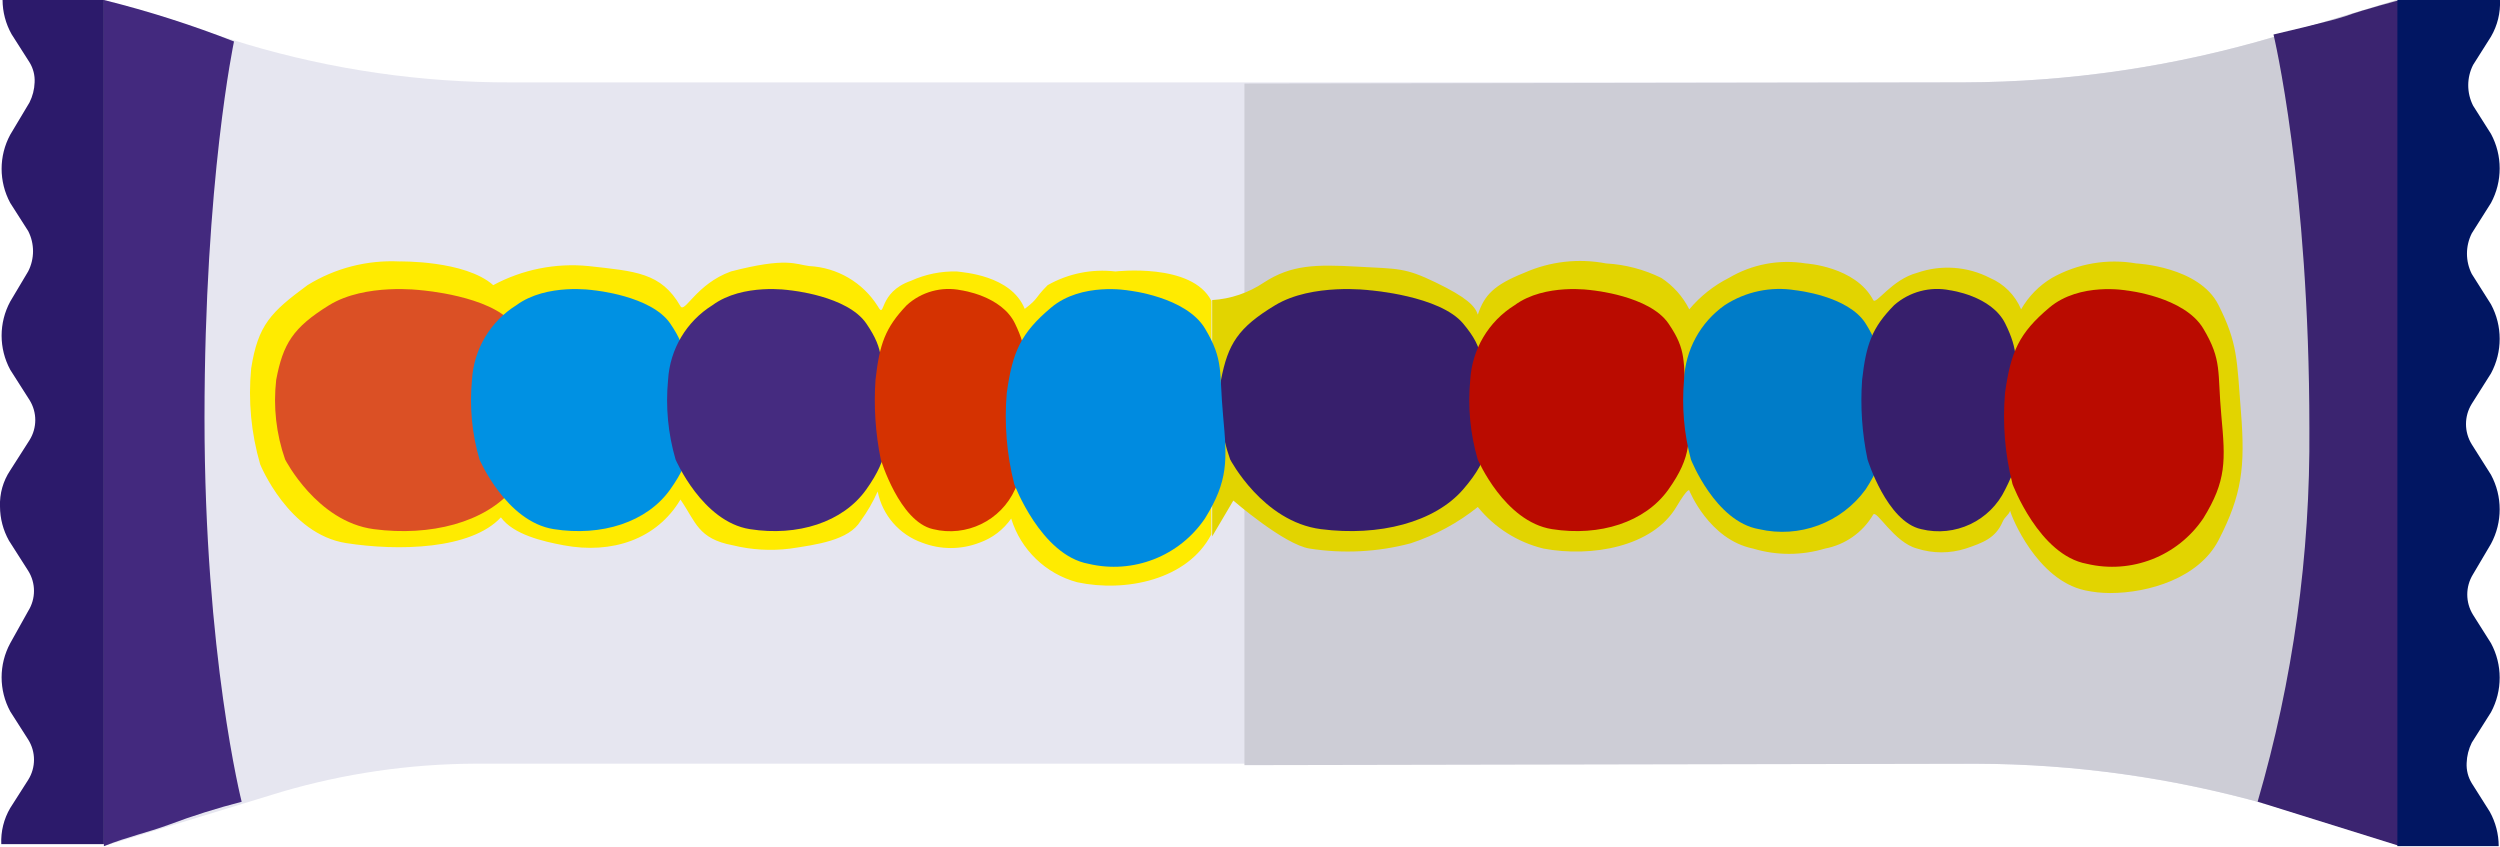
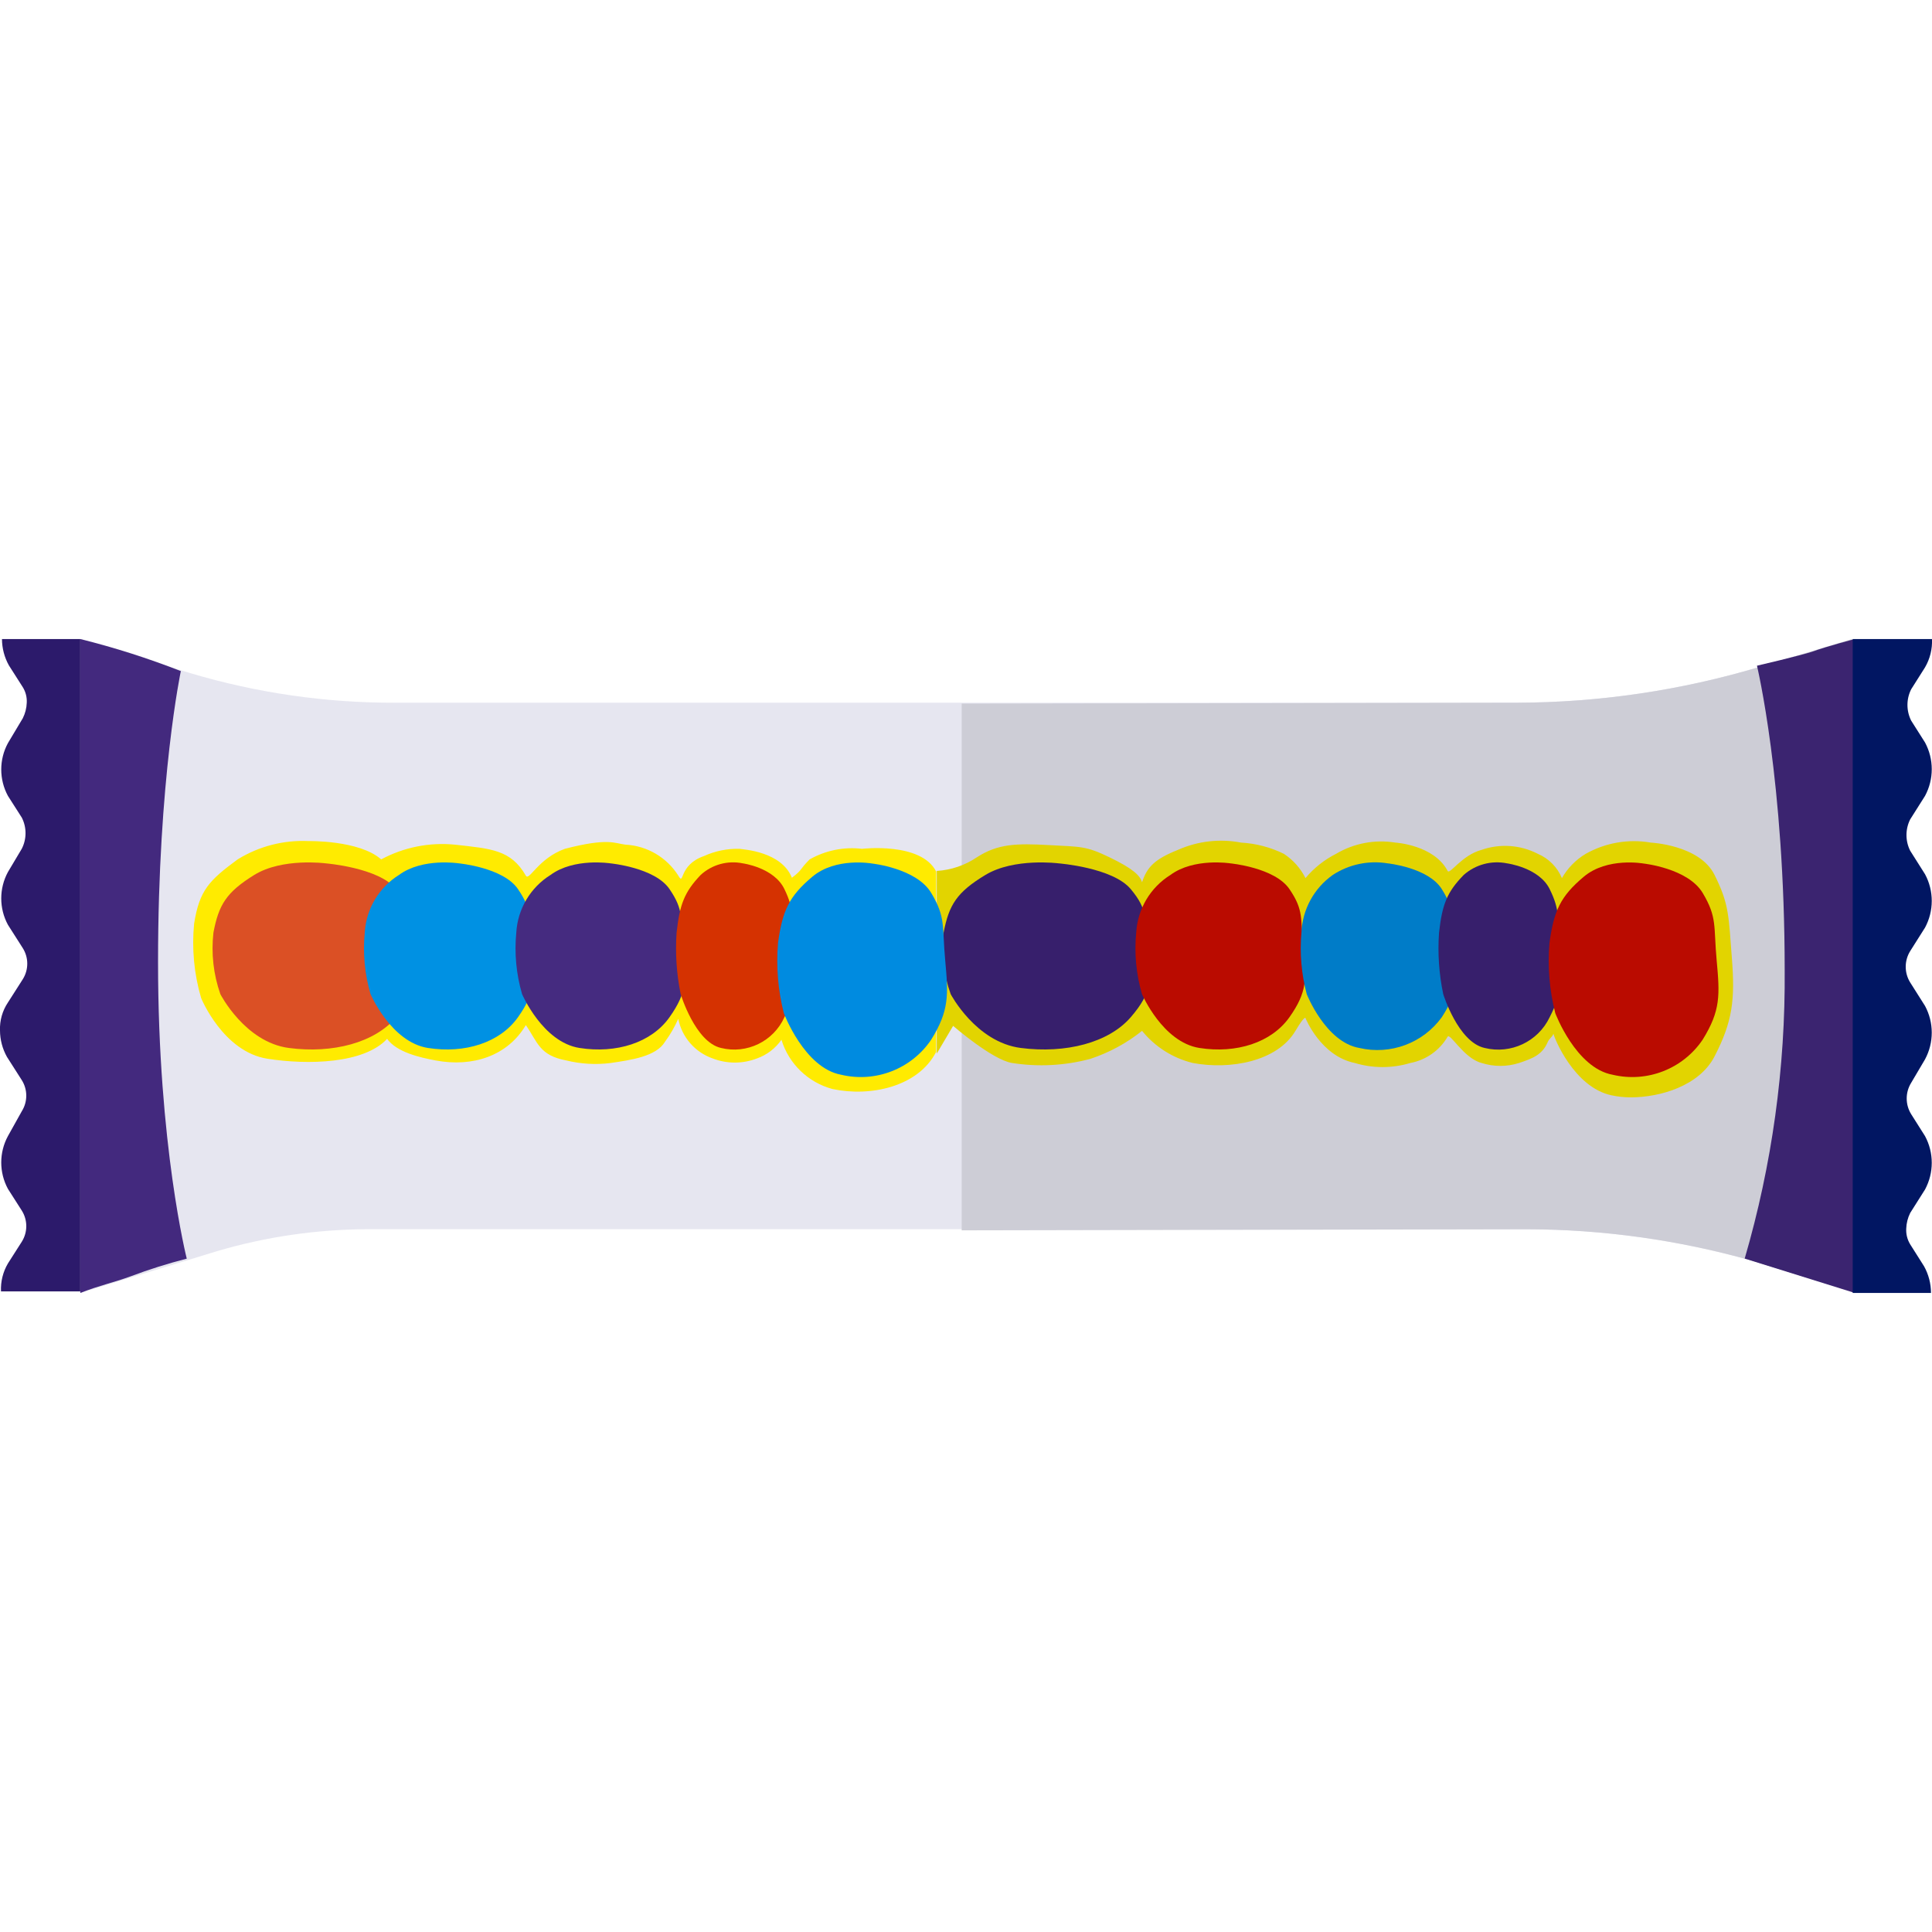
- <svg xmlns="http://www.w3.org/2000/svg" viewBox="1259 -408.501 161.023 54.501">
+ <svg xmlns="http://www.w3.org/2000/svg" viewBox="1259 -408.501 161.023 54.501" width="100" height="100">
  <defs>
    <style>.cls-1 { fill: #e6e6f0; } .cls-2 { fill: #cdcdd6; } .cls-3 { fill: #43297e; } .cls-4 { fill: #3b2470; } .cls-5 { fill: #2c1a6b; } .cls-6 { fill: #011662; } .cls-7 { fill: #e2d400; } .cls-8 { fill: #ffeb00; } .cls-9 { fill: #db5025; } .cls-10 { fill: #0091e3; } .cls-11 { fill: #452b80; } .cls-12 { fill: #371f6c; } .cls-13 { fill: #d53201; } .cls-14 { fill: #ba0b00; } .cls-15 { fill: #008be0; } .cls-16 { fill: #007cc8; }</style>
  </defs>
  <g id="Group_84" data-name="Group 84">
    <g id="Group_81" data-name="Group 81">
      <g id="Group_80" data-name="Group 80">
        <path id="Path_327" d="M1404.912-356.719l8.47 2.589v-54.371l-7.754 2.33a71.152 71.152 0 0 1-20.161 2.977h-93.53a59.162 59.162 0 0 1-17.059-2.46l-9.186-2.847v54.5l11.453-3.5a45.006 45.006 0 0 1 12.407-1.812h96.75a69.555 69.555 0 0 1 18.61 2.594z" data-name="Path 327" class="cls-1" />
        <path id="Path_328" d="M1404.912-356.719l8.47 2.589v-54.371l-7.754 2.33a71.153 71.153 0 0 1-20.161 2.977l-46.314.076v43.9l47.149-.091a69.555 69.555 0 0 1 18.61 2.59z" data-name="Path 328" class="cls-2" />
        <path id="Path_329" d="M1274.072-405.829a67.794 67.794 0 0 0-8.38-2.672v54.5c1.612-.633 2.773-.863 4.184-1.38a44.861 44.861 0 0 1 4.69-1.478s-2.394-9.418-2.394-24.726 1.9-24.244 1.9-24.244z" data-name="Path 329" class="cls-3" />
        <path id="Path_330" d="M1404.412-356.867l9.177 2.867v-54.5s-2.314.6-3.547 1.052c-.991.328-4.607 1.169-4.607 1.169s2.31 9.59 2.31 25.364a83.421 83.421 0 0 1-3.333 24.048z" data-name="Path 330" class="cls-4" />
        <path id="Path_331" d="M1265.692-408.501h-6.527a4.537 4.537 0 0 0 .579 2.2l1.156 1.813a2.235 2.235 0 0 1 .33 1.295 3.126 3.126 0 0 1-.33 1.292l-1.239 2.073a4.621 4.621 0 0 0 0 4.4l1.157 1.812a2.859 2.859 0 0 1 0 2.589l-1.157 1.944a4.621 4.621 0 0 0 0 4.4l1.239 1.944a2.437 2.437 0 0 1 0 2.589l-1.239 1.941a3.914 3.914 0 0 0-.661 2.331 4.537 4.537 0 0 0 .578 2.2l1.239 1.942a2.437 2.437 0 0 1 0 2.589l-1.156 2.072a4.621 4.621 0 0 0 0 4.4l1.157 1.812a2.437 2.437 0 0 1 0 2.589l-1.157 1.814a4.225 4.225 0 0 0-.578 2.33h6.609z" data-name="Path 331" class="cls-5" />
        <path id="Path_332" d="M1413.413-354.001h6.527a4.615 4.615 0 0 0-.578-2.222l-1.157-1.83a2.273 2.273 0 0 1-.33-1.307 3.181 3.181 0 0 1 .33-1.307l1.239-1.96a4.7 4.7 0 0 0 0-4.444l-1.157-1.83a2.48 2.48 0 0 1 0-2.614l1.157-1.96a4.7 4.7 0 0 0 0-4.444l-1.239-1.96a2.48 2.48 0 0 1 0-2.614l1.239-1.96a4.7 4.7 0 0 0 0-4.444l-1.239-1.96a2.912 2.912 0 0 1 0-2.614l1.239-1.96a4.7 4.7 0 0 0 0-4.444l-1.157-1.826a2.912 2.912 0 0 1 0-2.614l1.157-1.83a4.3 4.3 0 0 0 .578-2.356h-6.609v54.5z" data-name="Path 332" class="cls-6" />
      </g>
    </g>
    <g id="Group_85" data-name="Group 85">
      <g id="Group_82" data-name="Group 82">
        <path id="Path_333" d="M1393.296-370.477c-3.111-.667-4.762-4.792-4.824-5.128-.107.3-.341.374-.485.71-.457 1.066-1.286 1.357-2.377 1.727a5.149 5.149 0 0 1-3.126 0c-1.5-.389-2.631-2.558-2.837-2.181a4.575 4.575 0 0 1-3.1 2.181 8.046 8.046 0 0 1-4.635 0c-2.849-.583-4.109-3.747-4.109-3.747s-.065-.225-.834 1.069c-1.523 2.563-5.446 3.261-8.556 2.678a7.826 7.826 0 0 1-4.228-2.678 13.814 13.814 0 0 1-4.32 2.338 15.788 15.788 0 0 1-6.512.34c-1.641-.252-4.915-3.093-4.915-3.093l-1.363 2.309v-15.222a6.7 6.7 0 0 0 3.34-1.135c1.752-1.139 3.323-1.167 5.991-1.019s3.08.058 5.068 1.019 2.536 1.519 2.712 2.075c.42-1.257 1.024-1.911 3-2.7a8.847 8.847 0 0 1 5.26-.6 9.23 9.23 0 0 1 3.559.935 5.216 5.216 0 0 1 1.8 2.022 8.081 8.081 0 0 1 2.548-2.022 7.372 7.372 0 0 1 4.95-.935s3.208.188 4.351 2.361c.177.336 1.178-1.32 2.837-1.76a5.955 5.955 0 0 1 4.681.334 3.787 3.787 0 0 1 2.006 2.022 5.587 5.587 0 0 1 1.983-2.022 8.192 8.192 0 0 1 5.428-.935s4.052.187 5.3 2.673 1.18 3.473 1.453 6.94.069 5.291-1.453 8.223c-1.258 2.422-4.487 3.395-6.981 3.395a7.653 7.653 0 0 1-1.612-.174z" data-name="Path 333" class="cls-7" />
        <path id="Path_334" d="M1337.021-374.085c-1.523 2.933-5.525 3.754-8.636 3.087a6.1 6.1 0 0 1-4.255-4.105 4.184 4.184 0 0 1-2.043 1.557 5.116 5.116 0 0 1-3.688 0 4.407 4.407 0 0 1-2.869-3.3 10.19 10.19 0 0 1-1.1 1.9c-.741 1.248-2.852 1.529-4.555 1.783a10.175 10.175 0 0 1-3.676-.216c-2.254-.423-2.379-1.512-3.372-2.946-1.523 2.563-4.411 3.529-7.522 2.946-1.347-.252-3.239-.692-4.042-1.8-1.925 2.077-6.611 2.185-9.975 1.657-3.711-.583-5.527-5.064-5.527-5.064a16.442 16.442 0 0 1-.583-6.19c.444-2.8 1.26-3.614 3.628-5.359a10.3 10.3 0 0 1 5.907-1.527s4.232-.087 6.056 1.527a10.737 10.737 0 0 1 6.14-1.229c3.015.339 4.67.413 5.919 2.586.275.479 1.024-1.438 3.254-2.24 3.611-.935 4.152-.453 5.044-.346a5.546 5.546 0 0 1 4.41 2.586c.517.9-.019-.888 2.141-1.638a6.723 6.723 0 0 1 2.963-.6c.4.064 3.483.237 4.362 2.41.935-.715.585-.633 1.475-1.527a7.137 7.137 0 0 1 4.369-.883s4.933-.587 6.181 1.9z" data-name="Path 334" class="cls-8" />
      </g>
      <g id="Group_83" data-name="Group 83">
        <path id="Path_335" d="M1280.197-388.843c2.338-1.443 5.943-.963 5.943-.963s4.409.345 5.878 2.143 1.068 2.409 1.389 4.917.4 3.647-1.389 5.768-5.281 3.042-8.944 2.559-5.71-4.49-5.71-4.49a11.545 11.545 0 0 1-.575-5.123c.438-2.318 1.071-3.365 3.408-4.811z" data-name="Path 335" class="cls-9" />
        <path id="Path_336" d="M1292.259-388.843c1.96-1.443 4.982-.963 4.982-.963s3.7.345 4.928 2.143.9 2.409 1.165 4.917.339 3.647-1.165 5.768-4.427 3.042-7.5 2.559-4.787-4.49-4.787-4.49a13.6 13.6 0 0 1-.482-5.123 6.083 6.083 0 0 1 2.859-4.811z" data-name="Path 336" class="cls-10" />
        <path id="Path_337" d="M1304.889-388.843c1.96-1.443 4.982-.963 4.982-.963s3.7.345 4.928 2.143.9 2.409 1.165 4.917.339 3.647-1.165 5.768-4.427 3.042-7.5 2.559-4.787-4.49-4.787-4.49a13.6 13.6 0 0 1-.482-5.123 6.083 6.083 0 0 1 2.859-4.811z" data-name="Path 337" class="cls-11" />
        <path id="Path_338" d="M1341.135-388.843c2.394-1.443 6.085-.963 6.085-.963s4.514.345 6.019 2.143 1.094 2.409 1.422 4.917.414 3.647-1.422 5.768-5.408 3.042-9.159 2.559-5.846-4.49-5.846-4.49a11.3 11.3 0 0 1-.589-5.123c.448-2.318 1.096-3.365 3.49-4.811z" data-name="Path 338" class="cls-12" />
        <path id="Path_339" d="M1317.401-388.843a4 4 0 0 1 3.506-.963s2.6.345 3.468 2.143.63 2.409.82 4.917.238 3.647-.82 5.768a4.588 4.588 0 0 1-5.277 2.559c-2.161-.483-3.368-4.49-3.368-4.49a19.051 19.051 0 0 1-.34-5.123c.258-2.318.632-3.365 2.011-4.811z" data-name="Path 339" class="cls-13" />
        <path id="Path_340" d="M1356.556-388.843c1.96-1.443 4.982-.963 4.982-.963s3.7.345 4.928 2.143.9 2.409 1.165 4.917.339 3.647-1.165 5.768-4.427 3.042-7.5 2.559-4.787-4.49-4.787-4.49a13.6 13.6 0 0 1-.482-5.123 6.083 6.083 0 0 1 2.859-4.811z" data-name="Path 340" class="cls-14" />
        <path id="Path_341" d="M1326.704-388.691c1.96-1.651 4.982-1.1 4.982-1.1s3.7.395 4.928 2.452.9 2.756 1.165 5.625.339 4.172-1.165 6.6a7.078 7.078 0 0 1-7.5 2.928c-3.071-.552-4.787-5.137-4.787-5.137a17.678 17.678 0 0 1-.482-5.861c.368-2.659.899-3.859 2.859-5.507z" data-name="Path 341" class="cls-15" />
        <path id="Path_342" d="M1370.086-388.843a6.443 6.443 0 0 1 4.564-.963s3.385.345 4.514 2.143.82 2.409 1.067 4.917.31 3.647-1.067 5.768a6.63 6.63 0 0 1-6.869 2.559c-2.813-.483-4.385-4.49-4.385-4.49a14.784 14.784 0 0 1-.442-5.123 6.2 6.2 0 0 1 2.618-4.811z" data-name="Path 342" class="cls-16" />
        <path id="Path_343" d="M1380.998-388.843a4.187 4.187 0 0 1 3.6-.963s2.669.345 3.558 2.143.647 2.409.841 4.917.245 3.647-.841 5.768a4.744 4.744 0 0 1-5.414 2.559c-2.218-.483-3.456-4.49-3.456-4.49a18.583 18.583 0 0 1-.349-5.123c.261-2.318.644-3.365 2.061-4.811z" data-name="Path 343" class="cls-12" />
        <path id="Path_344" d="M1391.001-388.691c1.96-1.651 4.982-1.1 4.982-1.1s3.7.395 4.928 2.452.9 2.756 1.165 5.625.339 4.172-1.165 6.6a7.078 7.078 0 0 1-7.5 2.928c-3.071-.552-4.787-5.137-4.787-5.137a17.678 17.678 0 0 1-.482-5.861c.368-2.659.899-3.859 2.859-5.507z" data-name="Path 344" class="cls-14" />
      </g>
    </g>
  </g>
</svg>
